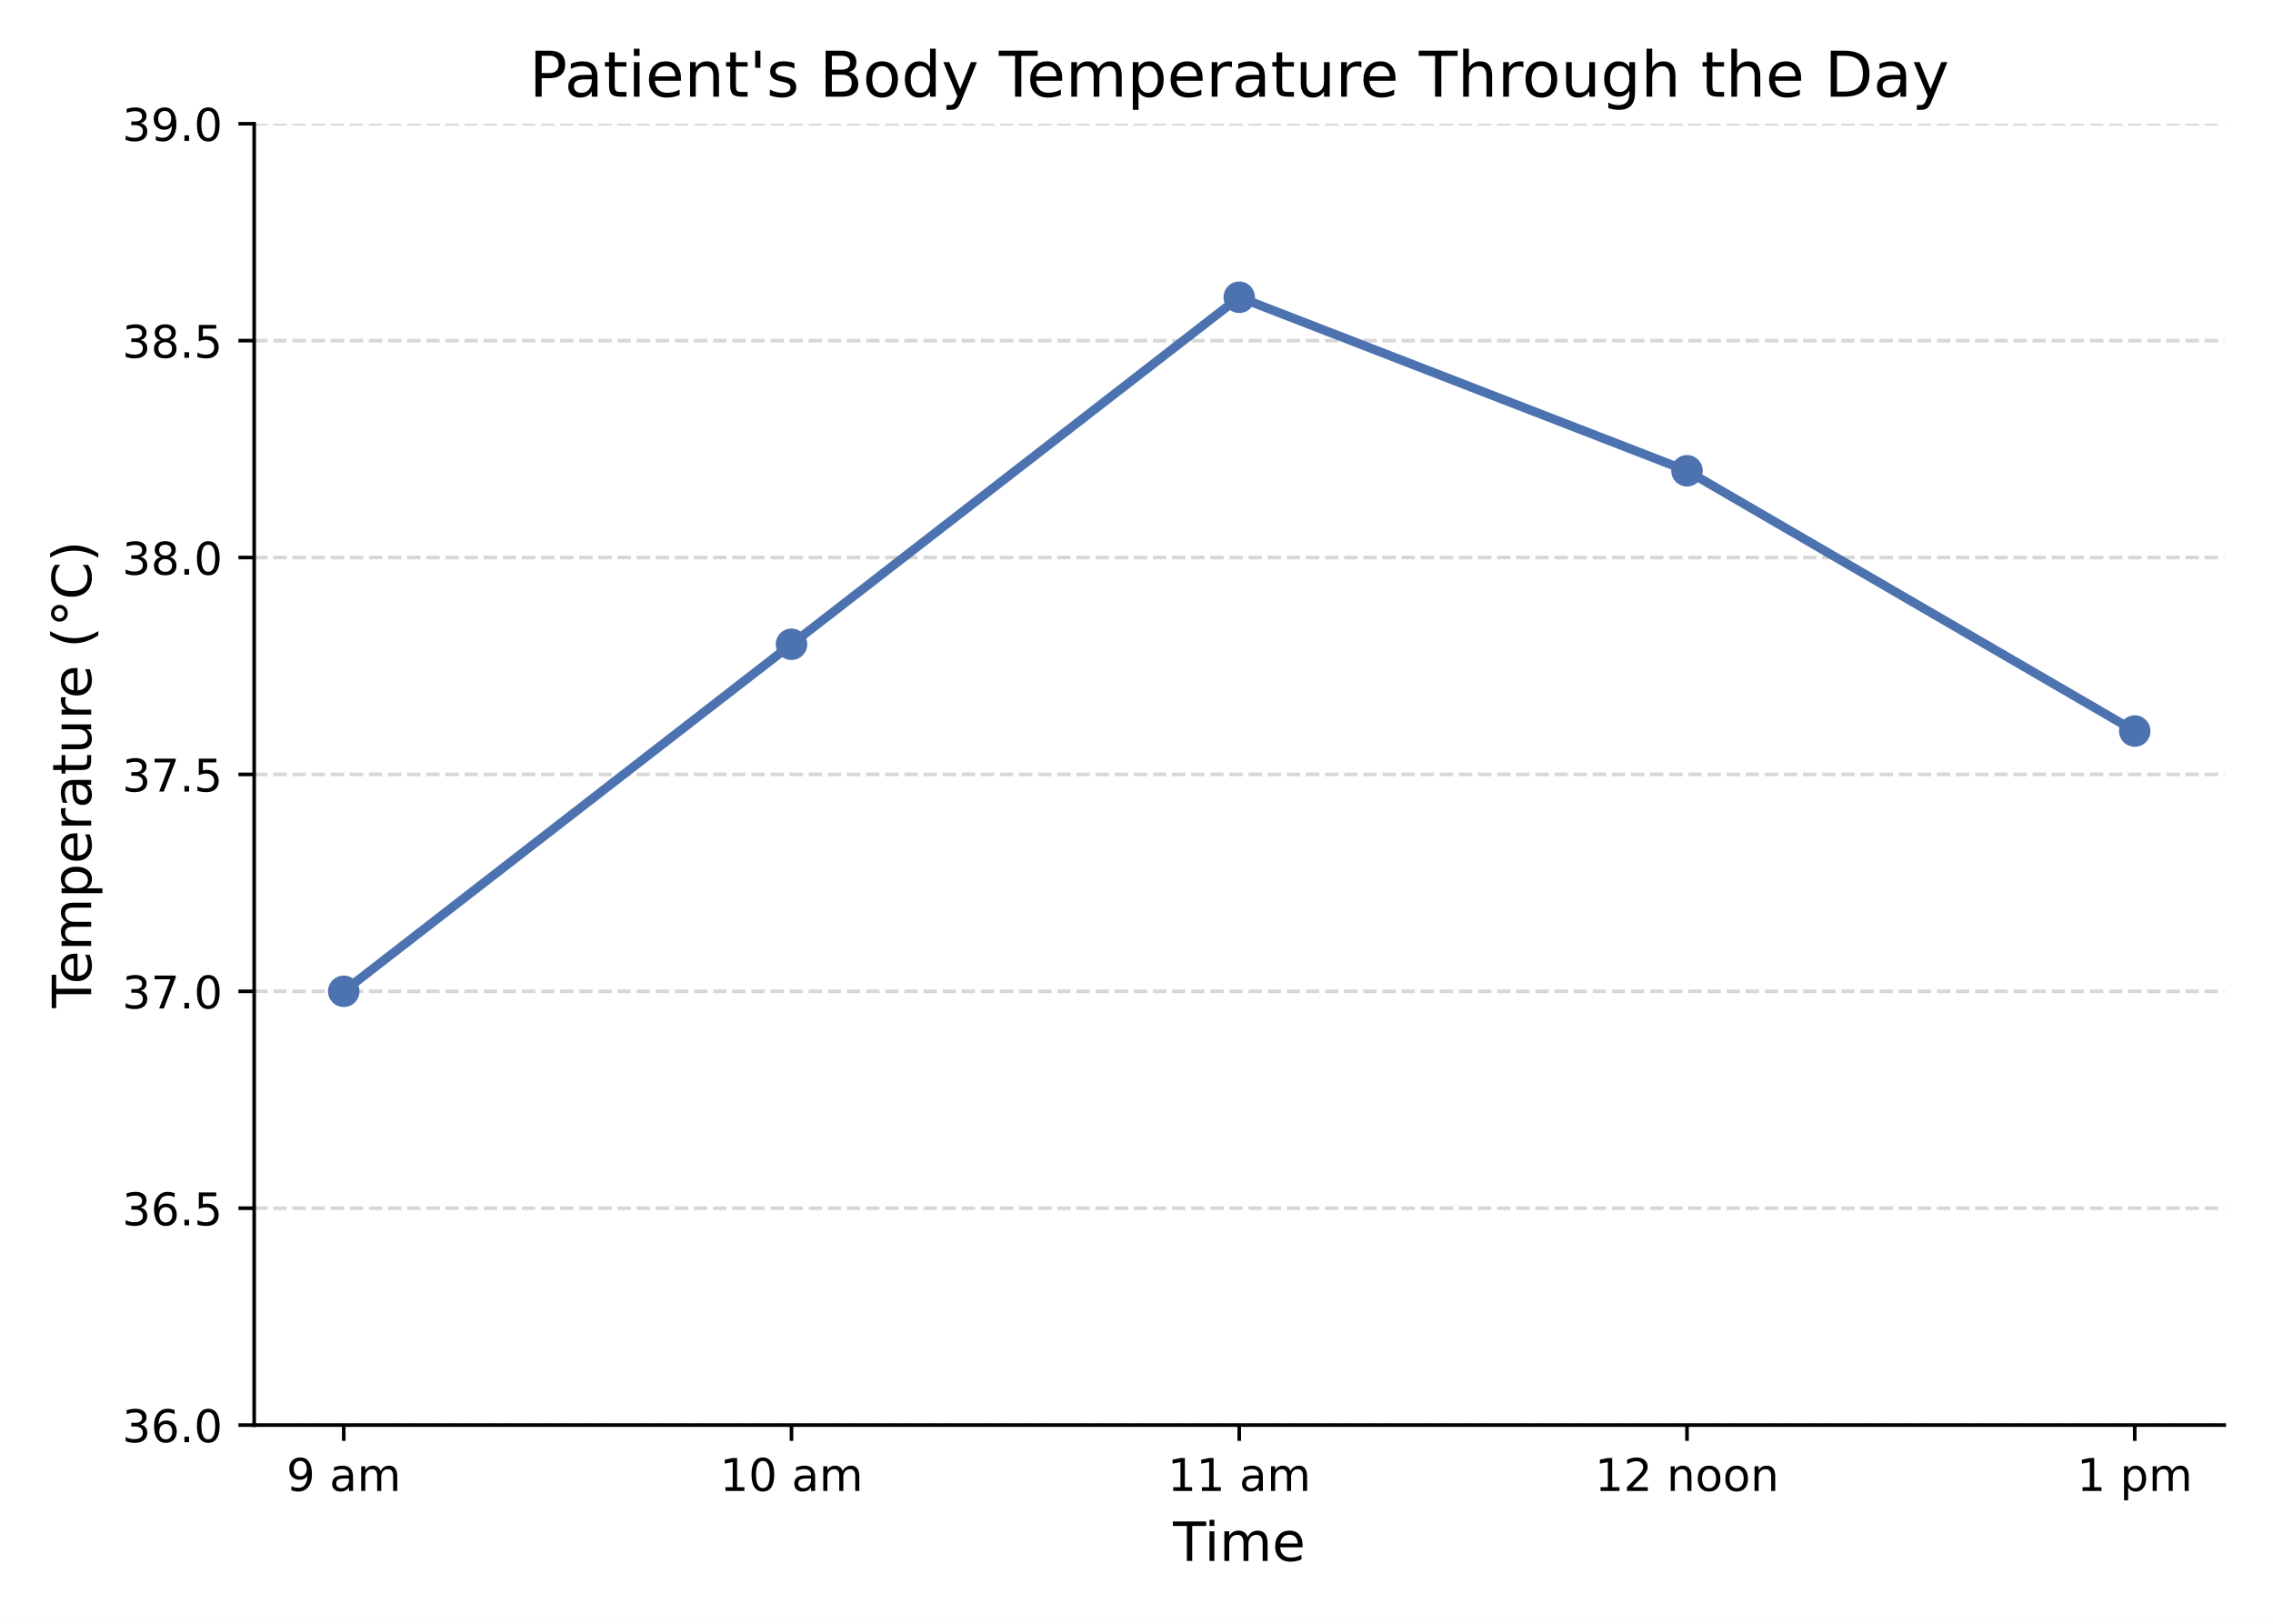
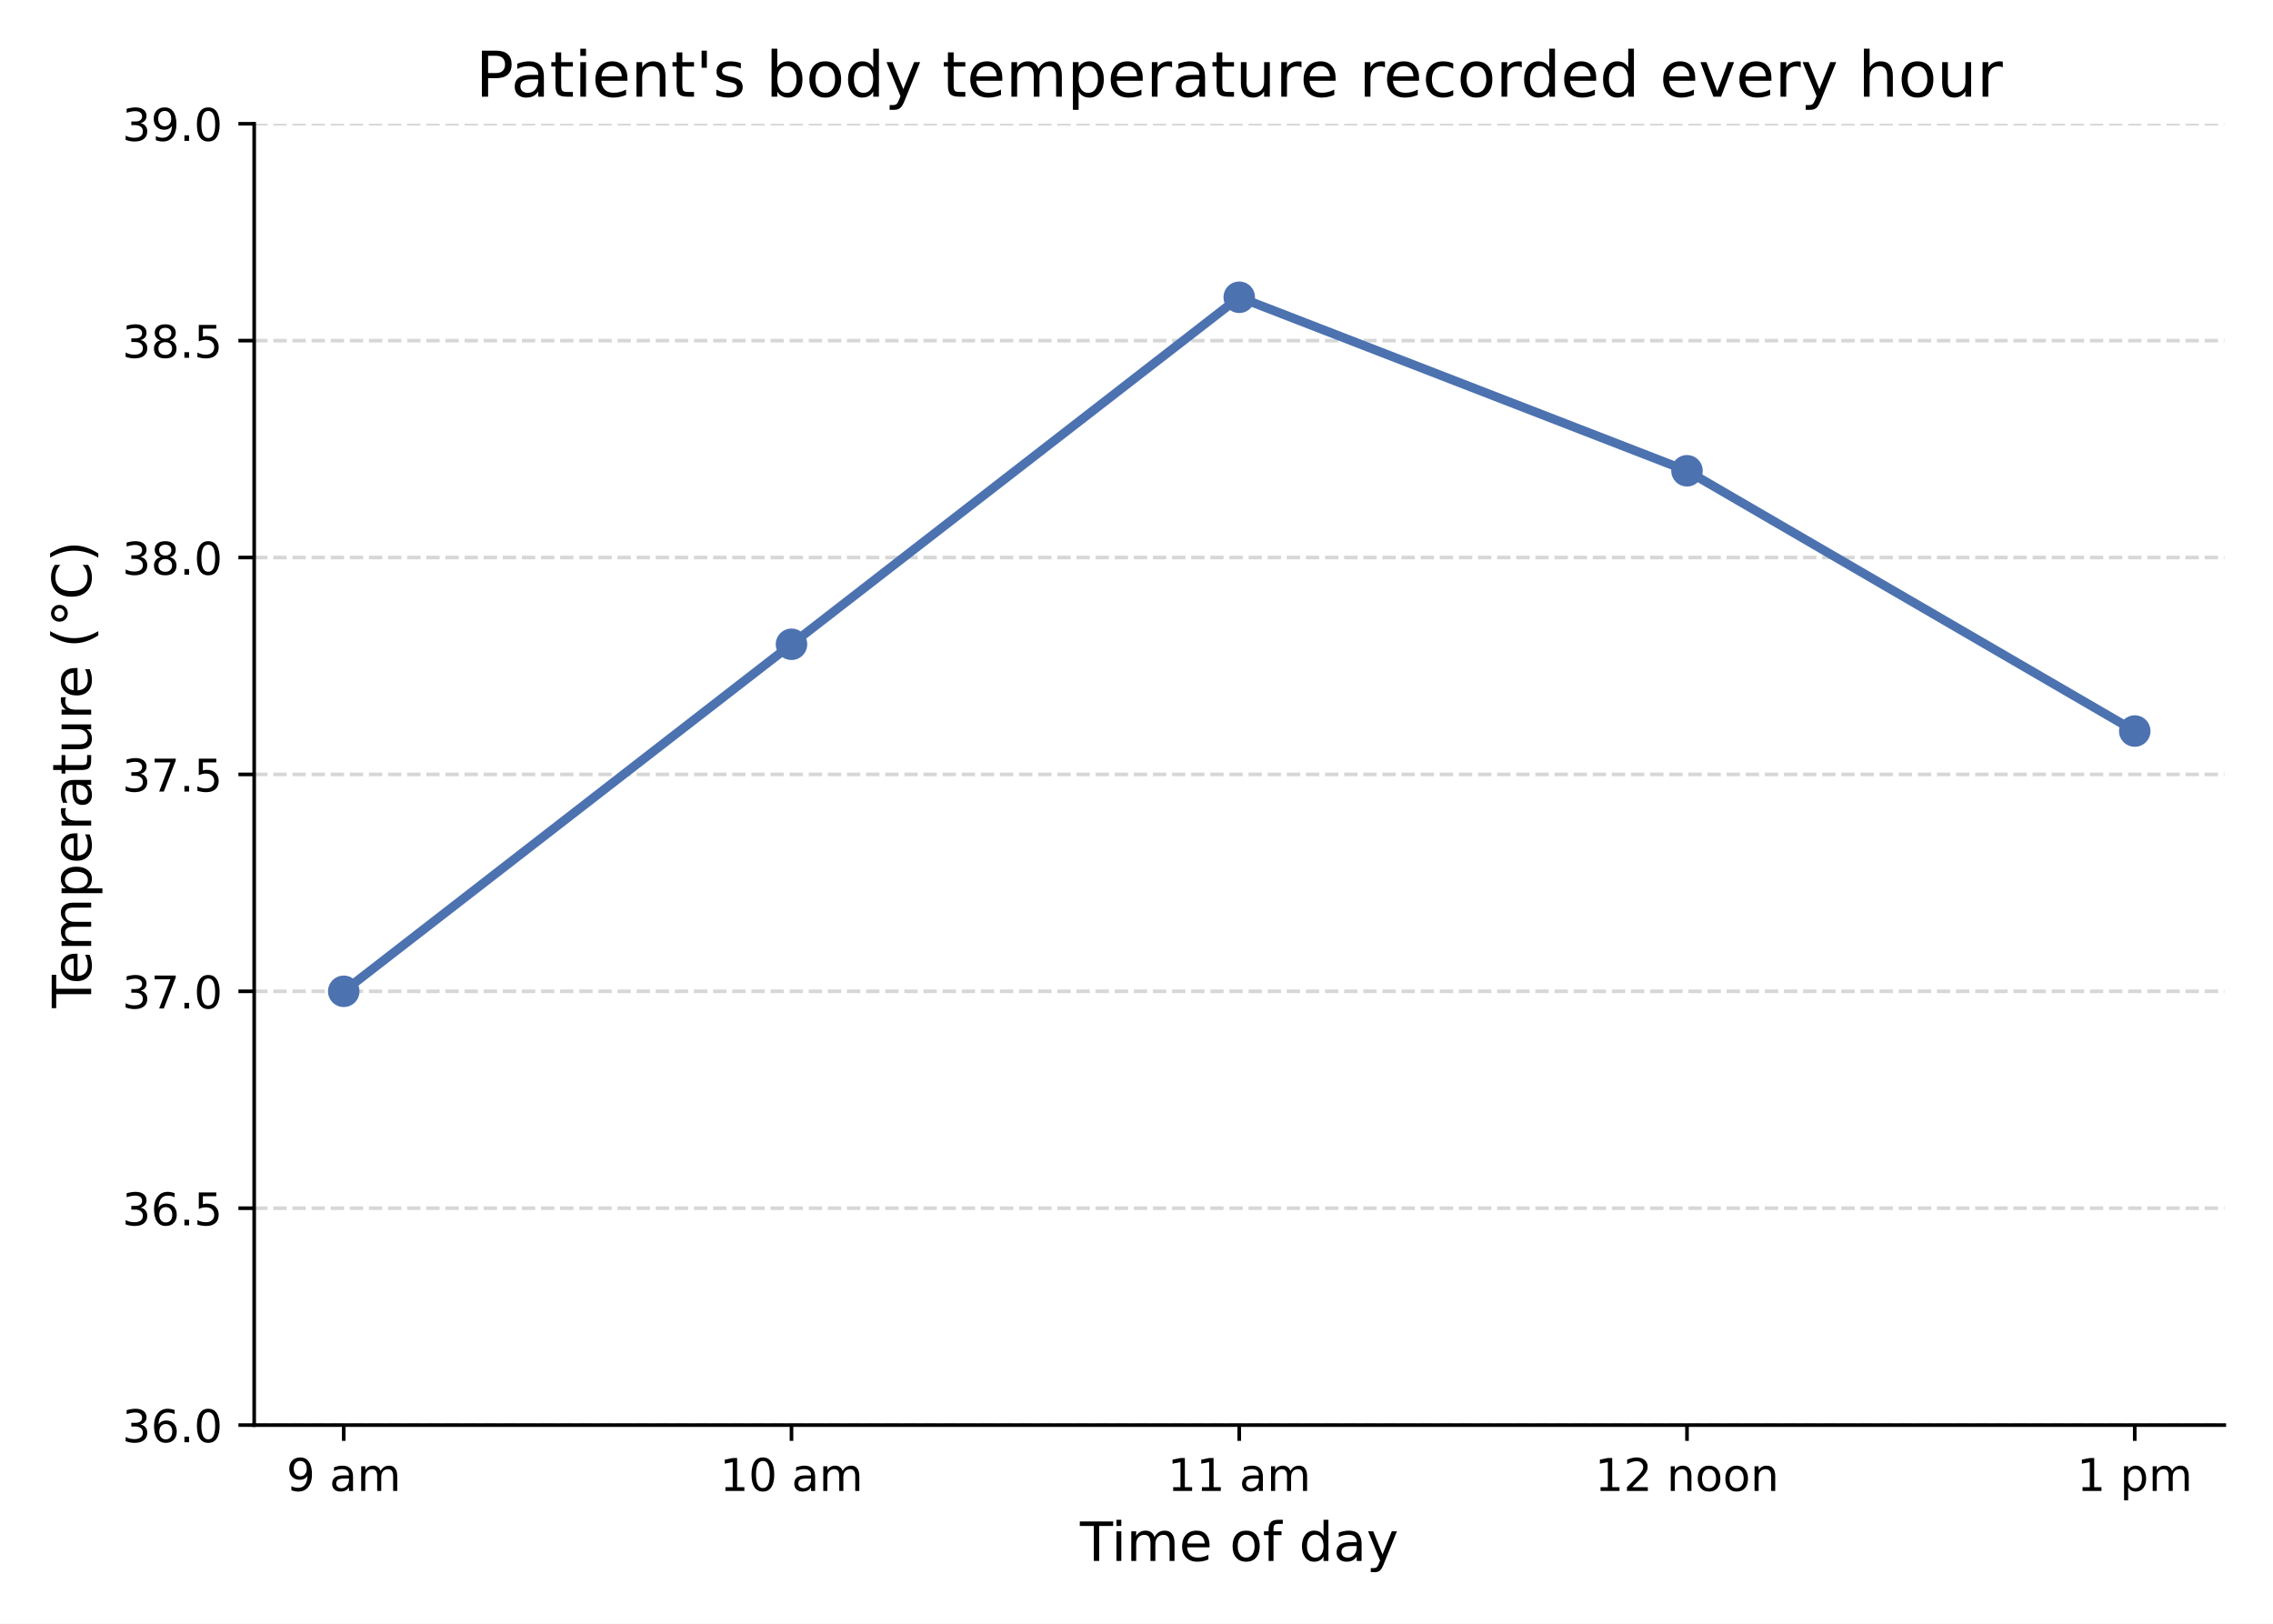
<svg xmlns="http://www.w3.org/2000/svg" xmlns:xlink="http://www.w3.org/1999/xlink" width="504pt" height="360pt" viewBox="0 0 504 360" version="1.1">
  <defs>
    <style type="text/css">*{stroke-linejoin: round; stroke-linecap: butt}</style>
  </defs>
  <g id="figure_1">
    <g id="patch_1">
      <path d="M 0 360  L 504 360  L 504 0  L 0 0  z " style="fill: #ffffff" />
    </g>
    <g id="axes_1">
      <g id="patch_2">
        <path d="M 56.363 315.957  L 493.2 315.957  L 493.2 27.437  L 56.363 27.437  z " style="fill: #ffffff" />
      </g>
      <g id="matplotlib.axis_1">
        <g id="xtick_1">
          <g id="line2d_1">
            <defs>
-               <path id="m835206e97d" d="M 0 0  L 0 3.5  " style="stroke: #000000; stroke-width: 0.8" />
+               <path id="m6fea2cea1e" d="M 0 0  L 0 3.5  " style="stroke: #000000; stroke-width: 0.8" />
            </defs>
            <g>
-               <use xlink:href="#m835206e97d" x="76.219" y="315.957" style="stroke: #000000; stroke-width: 0.8" />
+               <use xlink:href="#m6fea2cea1e" x="76.219" y="315.957" style="stroke: #000000; stroke-width: 0.8" />
            </g>
          </g>
          <g id="text_1">
            <g transform="translate(63.51436 330.5548) scale(0.1 -0.1)">
              <defs>
                <path id="DejaVuSans-1c" d="M 703 97  L 703 672  Q 941 559 1184 500  Q 1428 441 1663 441  Q 2288 441 2617 861  Q 2947 1281 2994 2138  Q 2813 1869 2534 1725  Q 2256 1581 1919 1581  Q 1219 1581 811 2004  Q 403 2428 403 3163  Q 403 3881 828 4315  Q 1253 4750 1959 4750  Q 2769 4750 3195 4129  Q 3622 3509 3622 2328  Q 3622 1225 3098 567  Q 2575 -91 1691 -91  Q 1453 -91 1209 -44  Q 966 3 703 97  z M 1959 2075  Q 2384 2075 2632 2365  Q 2881 2656 2881 3163  Q 2881 3666 2632 3958  Q 2384 4250 1959 4250  Q 1534 4250 1286 3958  Q 1038 3666 1038 3163  Q 1038 2656 1286 2365  Q 1534 2075 1959 2075  z " transform="scale(0.015625)" />
                <path id="DejaVuSans-3" transform="scale(0.015625)" />
                <path id="DejaVuSans-44" d="M 2194 1759  Q 1497 1759 1228 1600  Q 959 1441 959 1056  Q 959 750 1161 570  Q 1363 391 1709 391  Q 2188 391 2477 730  Q 2766 1069 2766 1631  L 2766 1759  L 2194 1759  z M 3341 1997  L 3341 0  L 2766 0  L 2766 531  Q 2569 213 2275 61  Q 1981 -91 1556 -91  Q 1019 -91 701 211  Q 384 513 384 1019  Q 384 1609 779 1909  Q 1175 2209 1959 2209  L 2766 2209  L 2766 2266  Q 2766 2663 2505 2880  Q 2244 3097 1772 3097  Q 1472 3097 1187 3025  Q 903 2953 641 2809  L 641 3341  Q 956 3463 1253 3523  Q 1550 3584 1831 3584  Q 2591 3584 2966 3190  Q 3341 2797 3341 1997  z " transform="scale(0.015625)" />
                <path id="DejaVuSans-50" d="M 3328 2828  Q 3544 3216 3844 3400  Q 4144 3584 4550 3584  Q 5097 3584 5394 3201  Q 5691 2819 5691 2113  L 5691 0  L 5113 0  L 5113 2094  Q 5113 2597 4934 2840  Q 4756 3084 4391 3084  Q 3944 3084 3684 2787  Q 3425 2491 3425 1978  L 3425 0  L 2847 0  L 2847 2094  Q 2847 2600 2669 2842  Q 2491 3084 2119 3084  Q 1678 3084 1418 2786  Q 1159 2488 1159 1978  L 1159 0  L 581 0  L 581 3500  L 1159 3500  L 1159 2956  Q 1356 3278 1631 3431  Q 1906 3584 2284 3584  Q 2666 3584 2933 3390  Q 3200 3197 3328 2828  z " transform="scale(0.015625)" />
              </defs>
              <use xlink:href="#DejaVuSans-1c" />
              <use xlink:href="#DejaVuSans-3" transform="translate(63.625 0)" />
              <use xlink:href="#DejaVuSans-44" transform="translate(95.40625 0)" />
              <use xlink:href="#DejaVuSans-50" transform="translate(156.6875 0)" />
            </g>
          </g>
        </g>
        <g id="xtick_2">
          <g id="line2d_2">
            <g>
-               <use xlink:href="#m835206e97d" x="175.5" y="315.957" style="stroke: #000000; stroke-width: 0.8" />
+               <use xlink:href="#m6fea2cea1e" x="175.5" y="315.957" style="stroke: #000000; stroke-width: 0.8" />
            </g>
          </g>
          <g id="text_2">
            <g transform="translate(159.6143 330.5548) scale(0.1 -0.1)">
              <defs>
                <path id="DejaVuSans-14" d="M 794 531  L 1825 531  L 1825 4091  L 703 3866  L 703 4441  L 1819 4666  L 2450 4666  L 2450 531  L 3481 531  L 3481 0  L 794 0  L 794 531  z " transform="scale(0.015625)" />
                <path id="DejaVuSans-13" d="M 2034 4250  Q 1547 4250 1301 3770  Q 1056 3291 1056 2328  Q 1056 1369 1301 889  Q 1547 409 2034 409  Q 2525 409 2770 889  Q 3016 1369 3016 2328  Q 3016 3291 2770 3770  Q 2525 4250 2034 4250  z M 2034 4750  Q 2819 4750 3233 4129  Q 3647 3509 3647 2328  Q 3647 1150 3233 529  Q 2819 -91 2034 -91  Q 1250 -91 836 529  Q 422 1150 422 2328  Q 422 3509 836 4129  Q 1250 4750 2034 4750  z " transform="scale(0.015625)" />
              </defs>
              <use xlink:href="#DejaVuSans-14" />
              <use xlink:href="#DejaVuSans-13" transform="translate(63.625 0)" />
              <use xlink:href="#DejaVuSans-3" transform="translate(127.25 0)" />
              <use xlink:href="#DejaVuSans-44" transform="translate(159.0312 0)" />
              <use xlink:href="#DejaVuSans-50" transform="translate(220.3125 0)" />
            </g>
          </g>
        </g>
        <g id="xtick_3">
          <g id="line2d_3">
            <g>
-               <use xlink:href="#m835206e97d" x="274.781" y="315.957" style="stroke: #000000; stroke-width: 0.8" />
+               <use xlink:href="#m6fea2cea1e" x="274.781" y="315.957" style="stroke: #000000; stroke-width: 0.8" />
            </g>
          </g>
          <g id="text_3">
            <g transform="translate(258.8955 330.5548) scale(0.1 -0.1)">
              <use xlink:href="#DejaVuSans-14" />
              <use xlink:href="#DejaVuSans-14" transform="translate(63.625 0)" />
              <use xlink:href="#DejaVuSans-3" transform="translate(127.25 0)" />
              <use xlink:href="#DejaVuSans-44" transform="translate(159.0312 0)" />
              <use xlink:href="#DejaVuSans-50" transform="translate(220.3125 0)" />
            </g>
          </g>
        </g>
        <g id="xtick_4">
          <g id="line2d_4">
            <g>
-               <use xlink:href="#m835206e97d" x="374.063" y="315.957" style="stroke: #000000; stroke-width: 0.8" />
+               <use xlink:href="#m6fea2cea1e" x="374.063" y="315.957" style="stroke: #000000; stroke-width: 0.8" />
            </g>
          </g>
          <g id="text_4">
            <g transform="translate(353.6548 330.5548) scale(0.1 -0.1)">
              <defs>
                <path id="DejaVuSans-15" d="M 1228 531  L 3431 531  L 3431 0  L 469 0  L 469 531  Q 828 903 1448 1529  Q 2069 2156 2228 2338  Q 2531 2678 2651 2914  Q 2772 3150 2772 3378  Q 2772 3750 2511 3984  Q 2250 4219 1831 4219  Q 1534 4219 1204 4116  Q 875 4013 500 3803  L 500 4441  Q 881 4594 1212 4672  Q 1544 4750 1819 4750  Q 2544 4750 2975 4387  Q 3406 4025 3406 3419  Q 3406 3131 3298 2873  Q 3191 2616 2906 2266  Q 2828 2175 2409 1742  Q 1991 1309 1228 531  z " transform="scale(0.015625)" />
                <path id="DejaVuSans-51" d="M 3513 2113  L 3513 0  L 2938 0  L 2938 2094  Q 2938 2591 2744 2837  Q 2550 3084 2163 3084  Q 1697 3084 1428 2787  Q 1159 2491 1159 1978  L 1159 0  L 581 0  L 581 3500  L 1159 3500  L 1159 2956  Q 1366 3272 1645 3428  Q 1925 3584 2291 3584  Q 2894 3584 3203 3211  Q 3513 2838 3513 2113  z " transform="scale(0.015625)" />
                <path id="DejaVuSans-52" d="M 1959 3097  Q 1497 3097 1228 2736  Q 959 2375 959 1747  Q 959 1119 1226 758  Q 1494 397 1959 397  Q 2419 397 2687 759  Q 2956 1122 2956 1747  Q 2956 2369 2687 2733  Q 2419 3097 1959 3097  z M 1959 3584  Q 2709 3584 3137 3096  Q 3566 2609 3566 1747  Q 3566 888 3137 398  Q 2709 -91 1959 -91  Q 1206 -91 779 398  Q 353 888 353 1747  Q 353 2609 779 3096  Q 1206 3584 1959 3584  z " transform="scale(0.015625)" />
              </defs>
              <use xlink:href="#DejaVuSans-14" />
              <use xlink:href="#DejaVuSans-15" transform="translate(63.625 0)" />
              <use xlink:href="#DejaVuSans-3" transform="translate(127.25 0)" />
              <use xlink:href="#DejaVuSans-51" transform="translate(159.0312 0)" />
              <use xlink:href="#DejaVuSans-52" transform="translate(222.4062 0)" />
              <use xlink:href="#DejaVuSans-52" transform="translate(283.5938 0)" />
              <use xlink:href="#DejaVuSans-51" transform="translate(344.7812 0)" />
            </g>
          </g>
        </g>
        <g id="xtick_5">
          <g id="line2d_5">
            <g>
-               <use xlink:href="#m835206e97d" x="473.344" y="315.957" style="stroke: #000000; stroke-width: 0.8" />
+               <use xlink:href="#m6fea2cea1e" x="473.344" y="315.957" style="stroke: #000000; stroke-width: 0.8" />
            </g>
          </g>
          <g id="text_5">
            <g transform="translate(460.5289 330.5548) scale(0.1 -0.1)">
              <defs>
                <path id="DejaVuSans-53" d="M 1159 525  L 1159 -1331  L 581 -1331  L 581 3500  L 1159 3500  L 1159 2969  Q 1341 3281 1617 3432  Q 1894 3584 2278 3584  Q 2916 3584 3314 3078  Q 3713 2572 3713 1747  Q 3713 922 3314 415  Q 2916 -91 2278 -91  Q 1894 -91 1617 61  Q 1341 213 1159 525  z M 3116 1747  Q 3116 2381 2855 2742  Q 2594 3103 2138 3103  Q 1681 3103 1420 2742  Q 1159 2381 1159 1747  Q 1159 1113 1420 752  Q 1681 391 2138 391  Q 2594 391 2855 752  Q 3116 1113 3116 1747  z " transform="scale(0.015625)" />
              </defs>
              <use xlink:href="#DejaVuSans-14" />
              <use xlink:href="#DejaVuSans-3" transform="translate(63.625 0)" />
              <use xlink:href="#DejaVuSans-53" transform="translate(95.40625 0)" />
              <use xlink:href="#DejaVuSans-50" transform="translate(158.8906 0)" />
            </g>
          </g>
        </g>
        <g id="text_6">
-           <g transform="translate(260.0983 346.0753) scale(0.12 -0.12)">
+           <g transform="translate(239.4639 346.0753) scale(0.12 -0.12)">
            <defs>
              <path id="DejaVuSans-37" d="M -19 4666  L 3928 4666  L 3928 4134  L 2272 4134  L 2272 0  L 1638 0  L 1638 4134  L -19 4134  L -19 4666  z " transform="scale(0.015625)" />
              <path id="DejaVuSans-4c" d="M 603 3500  L 1178 3500  L 1178 0  L 603 0  L 603 3500  z M 603 4863  L 1178 4863  L 1178 4134  L 603 4134  L 603 4863  z " transform="scale(0.015625)" />
              <path id="DejaVuSans-48" d="M 3597 1894  L 3597 1613  L 953 1613  Q 991 1019 1311 708  Q 1631 397 2203 397  Q 2534 397 2845 478  Q 3156 559 3463 722  L 3463 178  Q 3153 47 2828 -22  Q 2503 -91 2169 -91  Q 1331 -91 842 396  Q 353 884 353 1716  Q 353 2575 817 3079  Q 1281 3584 2069 3584  Q 2775 3584 3186 3129  Q 3597 2675 3597 1894  z M 3022 2063  Q 3016 2534 2758 2815  Q 2500 3097 2075 3097  Q 1594 3097 1305 2825  Q 1016 2553 972 2059  L 3022 2063  z " transform="scale(0.015625)" />
+               <path id="DejaVuSans-49" d="M 2375 4863  L 2375 4384  L 1825 4384  Q 1516 4384 1395 4259  Q 1275 4134 1275 3809  L 1275 3500  L 2222 3500  L 2222 3053  L 1275 3053  L 1275 0  L 697 0  L 697 3053  L 147 3053  L 147 3500  L 697 3500  L 697 3744  Q 697 4328 969 4595  Q 1241 4863 1831 4863  L 2375 4863  z " transform="scale(0.015625)" />
+               <path id="DejaVuSans-47" d="M 2906 2969  L 2906 4863  L 3481 4863  L 3481 0  L 2906 0  L 2906 525  Q 2725 213 2448 61  Q 2172 -91 1784 -91  Q 1150 -91 751 415  Q 353 922 353 1747  Q 353 2572 751 3078  Q 1150 3584 1784 3584  Q 2172 3584 2448 3432  Q 2725 3281 2906 2969  z M 947 1747  Q 947 1113 1208 752  Q 1469 391 1925 391  Q 2381 391 2643 752  Q 2906 1113 2906 1747  Q 2906 2381 2643 2742  Q 2381 3103 1925 3103  Q 1469 3103 1208 2742  Q 947 2381 947 1747  z " transform="scale(0.015625)" />
+               <path id="DejaVuSans-5c" d="M 2059 -325  Q 1816 -950 1584 -1140  Q 1353 -1331 966 -1331  L 506 -1331  L 506 -850  L 844 -850  Q 1081 -850 1212 -737  Q 1344 -625 1503 -206  L 1606 56  L 191 3500  L 800 3500  L 1894 763  L 2988 3500  L 3597 3500  L 2059 -325  z " transform="scale(0.015625)" />
            </defs>
            <use xlink:href="#DejaVuSans-37" />
            <use xlink:href="#DejaVuSans-4c" transform="translate(58 0)" />
            <use xlink:href="#DejaVuSans-50" transform="translate(85.78125 0)" />
            <use xlink:href="#DejaVuSans-48" transform="translate(183.1875 0)" />
+             <use xlink:href="#DejaVuSans-3" transform="translate(244.7188 0)" />
+             <use xlink:href="#DejaVuSans-52" transform="translate(276.5 0)" />
+             <use xlink:href="#DejaVuSans-49" transform="translate(337.6875 0)" />
+             <use xlink:href="#DejaVuSans-3" transform="translate(372.8906 0)" />
+             <use xlink:href="#DejaVuSans-47" transform="translate(404.6719 0)" />
+             <use xlink:href="#DejaVuSans-44" transform="translate(468.1562 0)" />
+             <use xlink:href="#DejaVuSans-5c" transform="translate(529.4375 0)" />
          </g>
        </g>
      </g>
      <g id="matplotlib.axis_2">
        <g id="ytick_1">
          <g id="line2d_6">
-             <path d="M 56.363 315.957  L 493.2 315.957  " clip-path="url(#p1670ea8b84)" style="fill: none; stroke-dasharray: 2.96,1.28; stroke-dashoffset: 0; stroke: #b0b0b0; stroke-opacity: 0.5; stroke-width: 0.8" />
+             <path d="M 56.363 315.957  L 493.2 315.957  " clip-path="url(#p8380443551)" style="fill: none; stroke-dasharray: 2.96,1.28; stroke-dashoffset: 0; stroke: #b0b0b0; stroke-opacity: 0.5; stroke-width: 0.8" />
          </g>
          <g id="line2d_7">
            <defs>
-               <path id="maaaeb4b052" d="M 0 0  L -3.5 0  " style="stroke: #000000; stroke-width: 0.8" />
+               <path id="m4a60a1732c" d="M 0 0  L -3.5 0  " style="stroke: #000000; stroke-width: 0.8" />
            </defs>
            <g>
-               <use xlink:href="#maaaeb4b052" x="56.363" y="315.957" style="stroke: #000000; stroke-width: 0.8" />
+               <use xlink:href="#m4a60a1732c" x="56.363" y="315.957" style="stroke: #000000; stroke-width: 0.8" />
            </g>
          </g>
          <g id="text_7">
            <g transform="translate(27.09719 319.756) scale(0.1 -0.1)">
              <defs>
                <path id="DejaVuSans-16" d="M 2597 2516  Q 3050 2419 3304 2112  Q 3559 1806 3559 1356  Q 3559 666 3084 287  Q 2609 -91 1734 -91  Q 1441 -91 1130 -33  Q 819 25 488 141  L 488 750  Q 750 597 1062 519  Q 1375 441 1716 441  Q 2309 441 2620 675  Q 2931 909 2931 1356  Q 2931 1769 2642 2001  Q 2353 2234 1838 2234  L 1294 2234  L 1294 2753  L 1863 2753  Q 2328 2753 2575 2939  Q 2822 3125 2822 3475  Q 2822 3834 2567 4026  Q 2313 4219 1838 4219  Q 1578 4219 1281 4162  Q 984 4106 628 3988  L 628 4550  Q 988 4650 1302 4700  Q 1616 4750 1894 4750  Q 2613 4750 3031 4423  Q 3450 4097 3450 3541  Q 3450 3153 3228 2886  Q 3006 2619 2597 2516  z " transform="scale(0.015625)" />
                <path id="DejaVuSans-19" d="M 2113 2584  Q 1688 2584 1439 2293  Q 1191 2003 1191 1497  Q 1191 994 1439 701  Q 1688 409 2113 409  Q 2538 409 2786 701  Q 3034 994 3034 1497  Q 3034 2003 2786 2293  Q 2538 2584 2113 2584  z M 3366 4563  L 3366 3988  Q 3128 4100 2886 4159  Q 2644 4219 2406 4219  Q 1781 4219 1451 3797  Q 1122 3375 1075 2522  Q 1259 2794 1537 2939  Q 1816 3084 2150 3084  Q 2853 3084 3261 2657  Q 3669 2231 3669 1497  Q 3669 778 3244 343  Q 2819 -91 2113 -91  Q 1303 -91 875 529  Q 447 1150 447 2328  Q 447 3434 972 4092  Q 1497 4750 2381 4750  Q 2619 4750 2861 4703  Q 3103 4656 3366 4563  z " transform="scale(0.015625)" />
                <path id="DejaVuSans-11" d="M 684 794  L 1344 794  L 1344 0  L 684 0  L 684 794  z " transform="scale(0.015625)" />
              </defs>
              <use xlink:href="#DejaVuSans-16" />
              <use xlink:href="#DejaVuSans-19" transform="translate(63.625 0)" />
              <use xlink:href="#DejaVuSans-11" transform="translate(127.25 0)" />
              <use xlink:href="#DejaVuSans-13" transform="translate(159.0312 0)" />
            </g>
          </g>
        </g>
        <g id="ytick_2">
          <g id="line2d_8">
-             <path d="M 56.363 267.87  L 493.2 267.87  " clip-path="url(#p1670ea8b84)" style="fill: none; stroke-dasharray: 2.96,1.28; stroke-dashoffset: 0; stroke: #b0b0b0; stroke-opacity: 0.5; stroke-width: 0.8" />
+             <path d="M 56.363 267.87  L 493.2 267.87  " clip-path="url(#p8380443551)" style="fill: none; stroke-dasharray: 2.96,1.28; stroke-dashoffset: 0; stroke: #b0b0b0; stroke-opacity: 0.5; stroke-width: 0.8" />
          </g>
          <g id="line2d_9">
            <g>
-               <use xlink:href="#maaaeb4b052" x="56.363" y="267.87" style="stroke: #000000; stroke-width: 0.8" />
+               <use xlink:href="#m4a60a1732c" x="56.363" y="267.87" style="stroke: #000000; stroke-width: 0.8" />
            </g>
          </g>
          <g id="text_8">
            <g transform="translate(27.09719 271.6693) scale(0.1 -0.1)">
              <defs>
                <path id="DejaVuSans-18" d="M 691 4666  L 3169 4666  L 3169 4134  L 1269 4134  L 1269 2991  Q 1406 3038 1543 3061  Q 1681 3084 1819 3084  Q 2600 3084 3056 2656  Q 3513 2228 3513 1497  Q 3513 744 3044 326  Q 2575 -91 1722 -91  Q 1428 -91 1123 -41  Q 819 9 494 109  L 494 744  Q 775 591 1075 516  Q 1375 441 1709 441  Q 2250 441 2565 725  Q 2881 1009 2881 1497  Q 2881 1984 2565 2268  Q 2250 2553 1709 2553  Q 1456 2553 1204 2497  Q 953 2441 691 2322  L 691 4666  z " transform="scale(0.015625)" />
              </defs>
              <use xlink:href="#DejaVuSans-16" />
              <use xlink:href="#DejaVuSans-19" transform="translate(63.625 0)" />
              <use xlink:href="#DejaVuSans-11" transform="translate(127.25 0)" />
              <use xlink:href="#DejaVuSans-18" transform="translate(159.0312 0)" />
            </g>
          </g>
        </g>
        <g id="ytick_3">
          <g id="line2d_10">
-             <path d="M 56.363 219.784  L 493.2 219.784  " clip-path="url(#p1670ea8b84)" style="fill: none; stroke-dasharray: 2.96,1.28; stroke-dashoffset: 0; stroke: #b0b0b0; stroke-opacity: 0.5; stroke-width: 0.8" />
+             <path d="M 56.363 219.784  L 493.2 219.784  " clip-path="url(#p8380443551)" style="fill: none; stroke-dasharray: 2.96,1.28; stroke-dashoffset: 0; stroke: #b0b0b0; stroke-opacity: 0.5; stroke-width: 0.8" />
          </g>
          <g id="line2d_11">
            <g>
-               <use xlink:href="#maaaeb4b052" x="56.363" y="219.784" style="stroke: #000000; stroke-width: 0.8" />
+               <use xlink:href="#m4a60a1732c" x="56.363" y="219.784" style="stroke: #000000; stroke-width: 0.8" />
            </g>
          </g>
          <g id="text_9">
            <g transform="translate(27.09719 223.5825) scale(0.1 -0.1)">
              <defs>
                <path id="DejaVuSans-1a" d="M 525 4666  L 3525 4666  L 3525 4397  L 1831 0  L 1172 0  L 2766 4134  L 525 4134  L 525 4666  z " transform="scale(0.015625)" />
              </defs>
              <use xlink:href="#DejaVuSans-16" />
              <use xlink:href="#DejaVuSans-1a" transform="translate(63.625 0)" />
              <use xlink:href="#DejaVuSans-11" transform="translate(127.25 0)" />
              <use xlink:href="#DejaVuSans-13" transform="translate(159.0312 0)" />
            </g>
          </g>
        </g>
        <g id="ytick_4">
          <g id="line2d_12">
-             <path d="M 56.363 171.697  L 493.2 171.697  " clip-path="url(#p1670ea8b84)" style="fill: none; stroke-dasharray: 2.96,1.28; stroke-dashoffset: 0; stroke: #b0b0b0; stroke-opacity: 0.5; stroke-width: 0.8" />
+             <path d="M 56.363 171.697  L 493.2 171.697  " clip-path="url(#p8380443551)" style="fill: none; stroke-dasharray: 2.96,1.28; stroke-dashoffset: 0; stroke: #b0b0b0; stroke-opacity: 0.5; stroke-width: 0.8" />
          </g>
          <g id="line2d_13">
            <g>
-               <use xlink:href="#maaaeb4b052" x="56.363" y="171.697" style="stroke: #000000; stroke-width: 0.8" />
+               <use xlink:href="#m4a60a1732c" x="56.363" y="171.697" style="stroke: #000000; stroke-width: 0.8" />
            </g>
          </g>
          <g id="text_10">
            <g transform="translate(27.09719 175.4958) scale(0.1 -0.1)">
              <use xlink:href="#DejaVuSans-16" />
              <use xlink:href="#DejaVuSans-1a" transform="translate(63.625 0)" />
              <use xlink:href="#DejaVuSans-11" transform="translate(127.25 0)" />
              <use xlink:href="#DejaVuSans-18" transform="translate(159.0312 0)" />
            </g>
          </g>
        </g>
        <g id="ytick_5">
          <g id="line2d_14">
-             <path d="M 56.363 123.61  L 493.2 123.61  " clip-path="url(#p1670ea8b84)" style="fill: none; stroke-dasharray: 2.96,1.28; stroke-dashoffset: 0; stroke: #b0b0b0; stroke-opacity: 0.5; stroke-width: 0.8" />
+             <path d="M 56.363 123.61  L 493.2 123.61  " clip-path="url(#p8380443551)" style="fill: none; stroke-dasharray: 2.96,1.28; stroke-dashoffset: 0; stroke: #b0b0b0; stroke-opacity: 0.5; stroke-width: 0.8" />
          </g>
          <g id="line2d_15">
            <g>
-               <use xlink:href="#maaaeb4b052" x="56.363" y="123.61" style="stroke: #000000; stroke-width: 0.8" />
+               <use xlink:href="#m4a60a1732c" x="56.363" y="123.61" style="stroke: #000000; stroke-width: 0.8" />
            </g>
          </g>
          <g id="text_11">
            <g transform="translate(27.09719 127.409) scale(0.1 -0.1)">
              <defs>
                <path id="DejaVuSans-1b" d="M 2034 2216  Q 1584 2216 1326 1975  Q 1069 1734 1069 1313  Q 1069 891 1326 650  Q 1584 409 2034 409  Q 2484 409 2743 651  Q 3003 894 3003 1313  Q 3003 1734 2745 1975  Q 2488 2216 2034 2216  z M 1403 2484  Q 997 2584 770 2862  Q 544 3141 544 3541  Q 544 4100 942 4425  Q 1341 4750 2034 4750  Q 2731 4750 3128 4425  Q 3525 4100 3525 3541  Q 3525 3141 3298 2862  Q 3072 2584 2669 2484  Q 3125 2378 3379 2068  Q 3634 1759 3634 1313  Q 3634 634 3220 271  Q 2806 -91 2034 -91  Q 1263 -91 848 271  Q 434 634 434 1313  Q 434 1759 690 2068  Q 947 2378 1403 2484  z M 1172 3481  Q 1172 3119 1398 2916  Q 1625 2713 2034 2713  Q 2441 2713 2670 2916  Q 2900 3119 2900 3481  Q 2900 3844 2670 4047  Q 2441 4250 2034 4250  Q 1625 4250 1398 4047  Q 1172 3844 1172 3481  z " transform="scale(0.015625)" />
              </defs>
              <use xlink:href="#DejaVuSans-16" />
              <use xlink:href="#DejaVuSans-1b" transform="translate(63.625 0)" />
              <use xlink:href="#DejaVuSans-11" transform="translate(127.25 0)" />
              <use xlink:href="#DejaVuSans-13" transform="translate(159.0312 0)" />
            </g>
          </g>
        </g>
        <g id="ytick_6">
          <g id="line2d_16">
-             <path d="M 56.363 75.523  L 493.2 75.523  " clip-path="url(#p1670ea8b84)" style="fill: none; stroke-dasharray: 2.96,1.28; stroke-dashoffset: 0; stroke: #b0b0b0; stroke-opacity: 0.5; stroke-width: 0.8" />
+             <path d="M 56.363 75.523  L 493.2 75.523  " clip-path="url(#p8380443551)" style="fill: none; stroke-dasharray: 2.96,1.28; stroke-dashoffset: 0; stroke: #b0b0b0; stroke-opacity: 0.5; stroke-width: 0.8" />
          </g>
          <g id="line2d_17">
            <g>
-               <use xlink:href="#maaaeb4b052" x="56.363" y="75.523" style="stroke: #000000; stroke-width: 0.8" />
+               <use xlink:href="#m4a60a1732c" x="56.363" y="75.523" style="stroke: #000000; stroke-width: 0.8" />
            </g>
          </g>
          <g id="text_12">
            <g transform="translate(27.09719 79.32229) scale(0.1 -0.1)">
              <use xlink:href="#DejaVuSans-16" />
              <use xlink:href="#DejaVuSans-1b" transform="translate(63.625 0)" />
              <use xlink:href="#DejaVuSans-11" transform="translate(127.25 0)" />
              <use xlink:href="#DejaVuSans-18" transform="translate(159.0312 0)" />
            </g>
          </g>
        </g>
        <g id="ytick_7">
          <g id="line2d_18">
-             <path d="M 56.363 27.437  L 493.2 27.437  " clip-path="url(#p1670ea8b84)" style="fill: none; stroke-dasharray: 2.96,1.28; stroke-dashoffset: 0; stroke: #b0b0b0; stroke-opacity: 0.5; stroke-width: 0.8" />
+             <path d="M 56.363 27.437  L 493.2 27.437  " clip-path="url(#p8380443551)" style="fill: none; stroke-dasharray: 2.96,1.28; stroke-dashoffset: 0; stroke: #b0b0b0; stroke-opacity: 0.5; stroke-width: 0.8" />
          </g>
          <g id="line2d_19">
            <g>
-               <use xlink:href="#maaaeb4b052" x="56.363" y="27.437" style="stroke: #000000; stroke-width: 0.8" />
+               <use xlink:href="#m4a60a1732c" x="56.363" y="27.437" style="stroke: #000000; stroke-width: 0.8" />
            </g>
          </g>
          <g id="text_13">
            <g transform="translate(27.09719 31.23555) scale(0.1 -0.1)">
              <use xlink:href="#DejaVuSans-16" />
              <use xlink:href="#DejaVuSans-1c" transform="translate(63.625 0)" />
              <use xlink:href="#DejaVuSans-11" transform="translate(127.25 0)" />
              <use xlink:href="#DejaVuSans-13" transform="translate(159.0312 0)" />
            </g>
          </g>
        </g>
        <g id="text_14">
          <g transform="translate(20.21438 223.4826) rotate(-90) scale(0.12 -0.12)">
            <defs>
              <path id="DejaVuSans-55" d="M 2631 2963  Q 2534 3019 2420 3045  Q 2306 3072 2169 3072  Q 1681 3072 1420 2755  Q 1159 2438 1159 1844  L 1159 0  L 581 0  L 581 3500  L 1159 3500  L 1159 2956  Q 1341 3275 1631 3429  Q 1922 3584 2338 3584  Q 2397 3584 2469 3576  Q 2541 3569 2628 3553  L 2631 2963  z " transform="scale(0.015625)" />
              <path id="DejaVuSans-57" d="M 1172 4494  L 1172 3500  L 2356 3500  L 2356 3053  L 1172 3053  L 1172 1153  Q 1172 725 1289 603  Q 1406 481 1766 481  L 2356 481  L 2356 0  L 1766 0  Q 1100 0 847 248  Q 594 497 594 1153  L 594 3053  L 172 3053  L 172 3500  L 594 3500  L 594 4494  L 1172 4494  z " transform="scale(0.015625)" />
              <path id="DejaVuSans-58" d="M 544 1381  L 544 3500  L 1119 3500  L 1119 1403  Q 1119 906 1312 657  Q 1506 409 1894 409  Q 2359 409 2629 706  Q 2900 1003 2900 1516  L 2900 3500  L 3475 3500  L 3475 0  L 2900 0  L 2900 538  Q 2691 219 2414 64  Q 2138 -91 1772 -91  Q 1169 -91 856 284  Q 544 659 544 1381  z M 1991 3584  L 1991 3584  z " transform="scale(0.015625)" />
              <path id="DejaVuSans-b" d="M 1984 4856  Q 1566 4138 1362 3434  Q 1159 2731 1159 2009  Q 1159 1288 1364 580  Q 1569 -128 1984 -844  L 1484 -844  Q 1016 -109 783 600  Q 550 1309 550 2009  Q 550 2706 781 3412  Q 1013 4119 1484 4856  L 1984 4856  z " transform="scale(0.015625)" />
              <path id="DejaVuSans-72" d="M 1600 4347  Q 1350 4347 1178 4173  Q 1006 4000 1006 3750  Q 1006 3503 1178 3333  Q 1350 3163 1600 3163  Q 1850 3163 2022 3333  Q 2194 3503 2194 3750  Q 2194 3997 2020 4172  Q 1847 4347 1600 4347  z M 1600 4750  Q 1800 4750 1984 4673  Q 2169 4597 2303 4453  Q 2447 4313 2519 4134  Q 2591 3956 2591 3750  Q 2591 3338 2302 3052  Q 2013 2766 1594 2766  Q 1172 2766 890 3047  Q 609 3328 609 3750  Q 609 4169 896 4459  Q 1184 4750 1600 4750  z " transform="scale(0.015625)" />
              <path id="DejaVuSans-26" d="M 4122 4306  L 4122 3641  Q 3803 3938 3442 4084  Q 3081 4231 2675 4231  Q 1875 4231 1450 3742  Q 1025 3253 1025 2328  Q 1025 1406 1450 917  Q 1875 428 2675 428  Q 3081 428 3442 575  Q 3803 722 4122 1019  L 4122 359  Q 3791 134 3420 21  Q 3050 -91 2638 -91  Q 1578 -91 968 557  Q 359 1206 359 2328  Q 359 3453 968 4101  Q 1578 4750 2638 4750  Q 3056 4750 3426 4639  Q 3797 4528 4122 4306  z " transform="scale(0.015625)" />
              <path id="DejaVuSans-c" d="M 513 4856  L 1013 4856  Q 1481 4119 1714 3412  Q 1947 2706 1947 2009  Q 1947 1309 1714 600  Q 1481 -109 1013 -844  L 513 -844  Q 928 -128 1133 580  Q 1338 1288 1338 2009  Q 1338 2731 1133 3434  Q 928 4138 513 4856  z " transform="scale(0.015625)" />
            </defs>
            <use xlink:href="#DejaVuSans-37" />
            <use xlink:href="#DejaVuSans-48" transform="translate(44.09375 0)" />
            <use xlink:href="#DejaVuSans-50" transform="translate(105.625 0)" />
            <use xlink:href="#DejaVuSans-53" transform="translate(203.0312 0)" />
            <use xlink:href="#DejaVuSans-48" transform="translate(266.5156 0)" />
            <use xlink:href="#DejaVuSans-55" transform="translate(328.0469 0)" />
            <use xlink:href="#DejaVuSans-44" transform="translate(369.1562 0)" />
            <use xlink:href="#DejaVuSans-57" transform="translate(430.4375 0)" />
            <use xlink:href="#DejaVuSans-58" transform="translate(469.6406 0)" />
            <use xlink:href="#DejaVuSans-55" transform="translate(533.0156 0)" />
            <use xlink:href="#DejaVuSans-48" transform="translate(571.9219 0)" />
            <use xlink:href="#DejaVuSans-3" transform="translate(633.4531 0)" />
            <use xlink:href="#DejaVuSans-b" transform="translate(665.2344 0)" />
            <use xlink:href="#DejaVuSans-72" transform="translate(704.25 0)" />
            <use xlink:href="#DejaVuSans-26" transform="translate(754.25 0)" />
            <use xlink:href="#DejaVuSans-c" transform="translate(824.0781 0)" />
          </g>
        </g>
      </g>
      <g id="line2d_20">
-         <path d="M 76.219 219.784  L 175.5 142.845  L 274.781 65.906  L 374.063 104.376  L 473.344 162.08  " clip-path="url(#p1670ea8b84)" style="fill: none; stroke: #4c72b0; stroke-width: 2; stroke-linecap: square" />
+         <path d="M 76.219 219.784  L 175.5 142.845  L 274.781 65.906  L 374.063 104.376  L 473.344 162.08  " clip-path="url(#p8380443551)" style="fill: none; stroke: #4c72b0; stroke-width: 2; stroke-linecap: square" />
        <defs>
-           <path id="me7c80f86d6" d="M 0 3  C 0.796 3 1.559 2.684 2.121 2.121  C 2.684 1.559 3 0.796 3 0  C 3 -0.796 2.684 -1.559 2.121 -2.121  C 1.559 -2.684 0.796 -3 0 -3  C -0.796 -3 -1.559 -2.684 -2.121 -2.121  C -2.684 -1.559 -3 -0.796 -3 0  C -3 0.796 -2.684 1.559 -2.121 2.121  C -1.559 2.684 -0.796 3 0 3  z " style="stroke: #4c72b0" />
+           <path id="md34b5c1319" d="M 0 3  C 0.796 3 1.559 2.684 2.121 2.121  C 2.684 1.559 3 0.796 3 0  C 3 -0.796 2.684 -1.559 2.121 -2.121  C 1.559 -2.684 0.796 -3 0 -3  C -0.796 -3 -1.559 -2.684 -2.121 -2.121  C -2.684 -1.559 -3 -0.796 -3 0  C -3 0.796 -2.684 1.559 -2.121 2.121  C -1.559 2.684 -0.796 3 0 3  z " style="stroke: #4c72b0" />
        </defs>
-         <g clip-path="url(#p1670ea8b84)">
-           <use xlink:href="#me7c80f86d6" x="76.219" y="219.784" style="fill: #4c72b0; stroke: #4c72b0" />
-           <use xlink:href="#me7c80f86d6" x="175.5" y="142.845" style="fill: #4c72b0; stroke: #4c72b0" />
-           <use xlink:href="#me7c80f86d6" x="274.781" y="65.906" style="fill: #4c72b0; stroke: #4c72b0" />
-           <use xlink:href="#me7c80f86d6" x="374.063" y="104.376" style="fill: #4c72b0; stroke: #4c72b0" />
-           <use xlink:href="#me7c80f86d6" x="473.344" y="162.08" style="fill: #4c72b0; stroke: #4c72b0" />
+         <g clip-path="url(#p8380443551)">
+           <use xlink:href="#md34b5c1319" x="76.219" y="219.784" style="fill: #4c72b0; stroke: #4c72b0" />
+           <use xlink:href="#md34b5c1319" x="175.5" y="142.845" style="fill: #4c72b0; stroke: #4c72b0" />
+           <use xlink:href="#md34b5c1319" x="274.781" y="65.906" style="fill: #4c72b0; stroke: #4c72b0" />
+           <use xlink:href="#md34b5c1319" x="374.063" y="104.376" style="fill: #4c72b0; stroke: #4c72b0" />
+           <use xlink:href="#md34b5c1319" x="473.344" y="162.08" style="fill: #4c72b0; stroke: #4c72b0" />
        </g>
      </g>
      <g id="patch_3">
        <path d="M 56.363 315.957  L 56.363 27.437  " style="fill: none; stroke: #000000; stroke-width: 0.8; stroke-linejoin: miter; stroke-linecap: square" />
      </g>
      <g id="patch_4">
        <path d="M 56.363 315.957  L 493.2 315.957  " style="fill: none; stroke: #000000; stroke-width: 0.8; stroke-linejoin: miter; stroke-linecap: square" />
      </g>
      <g id="text_15">
-         <g transform="translate(117.3547 21.43672) scale(0.14 -0.14)">
+         <g transform="translate(105.4766 21.43672) scale(0.14 -0.14)">
          <defs>
            <path id="DejaVuSans-33" d="M 1259 4147  L 1259 2394  L 2053 2394  Q 2494 2394 2734 2622  Q 2975 2850 2975 3272  Q 2975 3691 2734 3919  Q 2494 4147 2053 4147  L 1259 4147  z M 628 4666  L 2053 4666  Q 2838 4666 3239 4311  Q 3641 3956 3641 3272  Q 3641 2581 3239 2228  Q 2838 1875 2053 1875  L 1259 1875  L 1259 0  L 628 0  L 628 4666  z " transform="scale(0.015625)" />
            <path id="DejaVuSans-a" d="M 1147 4666  L 1147 2931  L 616 2931  L 616 4666  L 1147 4666  z " transform="scale(0.015625)" />
            <path id="DejaVuSans-56" d="M 2834 3397  L 2834 2853  Q 2591 2978 2328 3040  Q 2066 3103 1784 3103  Q 1356 3103 1142 2972  Q 928 2841 928 2578  Q 928 2378 1081 2264  Q 1234 2150 1697 2047  L 1894 2003  Q 2506 1872 2764 1633  Q 3022 1394 3022 966  Q 3022 478 2636 193  Q 2250 -91 1575 -91  Q 1294 -91 989 -36  Q 684 19 347 128  L 347 722  Q 666 556 975 473  Q 1284 391 1588 391  Q 1994 391 2212 530  Q 2431 669 2431 922  Q 2431 1156 2273 1281  Q 2116 1406 1581 1522  L 1381 1569  Q 847 1681 609 1914  Q 372 2147 372 2553  Q 372 3047 722 3315  Q 1072 3584 1716 3584  Q 2034 3584 2315 3537  Q 2597 3491 2834 3397  z " transform="scale(0.015625)" />
-             <path id="DejaVuSans-25" d="M 1259 2228  L 1259 519  L 2272 519  Q 2781 519 3026 730  Q 3272 941 3272 1375  Q 3272 1813 3026 2020  Q 2781 2228 2272 2228  L 1259 2228  z M 1259 4147  L 1259 2741  L 2194 2741  Q 2656 2741 2882 2914  Q 3109 3088 3109 3444  Q 3109 3797 2882 3972  Q 2656 4147 2194 4147  L 1259 4147  z M 628 4666  L 2241 4666  Q 2963 4666 3353 4366  Q 3744 4066 3744 3513  Q 3744 3084 3544 2831  Q 3344 2578 2956 2516  Q 3422 2416 3680 2098  Q 3938 1781 3938 1306  Q 3938 681 3513 340  Q 3088 0 2303 0  L 628 0  L 628 4666  z " transform="scale(0.015625)" />
-             <path id="DejaVuSans-47" d="M 2906 2969  L 2906 4863  L 3481 4863  L 3481 0  L 2906 0  L 2906 525  Q 2725 213 2448 61  Q 2172 -91 1784 -91  Q 1150 -91 751 415  Q 353 922 353 1747  Q 353 2572 751 3078  Q 1150 3584 1784 3584  Q 2172 3584 2448 3432  Q 2725 3281 2906 2969  z M 947 1747  Q 947 1113 1208 752  Q 1469 391 1925 391  Q 2381 391 2643 752  Q 2906 1113 2906 1747  Q 2906 2381 2643 2742  Q 2381 3103 1925 3103  Q 1469 3103 1208 2742  Q 947 2381 947 1747  z " transform="scale(0.015625)" />
-             <path id="DejaVuSans-5c" d="M 2059 -325  Q 1816 -950 1584 -1140  Q 1353 -1331 966 -1331  L 506 -1331  L 506 -850  L 844 -850  Q 1081 -850 1212 -737  Q 1344 -625 1503 -206  L 1606 56  L 191 3500  L 800 3500  L 1894 763  L 2988 3500  L 3597 3500  L 2059 -325  z " transform="scale(0.015625)" />
+             <path id="DejaVuSans-45" d="M 3116 1747  Q 3116 2381 2855 2742  Q 2594 3103 2138 3103  Q 1681 3103 1420 2742  Q 1159 2381 1159 1747  Q 1159 1113 1420 752  Q 1681 391 2138 391  Q 2594 391 2855 752  Q 3116 1113 3116 1747  z M 1159 2969  Q 1341 3281 1617 3432  Q 1894 3584 2278 3584  Q 2916 3584 3314 3078  Q 3713 2572 3713 1747  Q 3713 922 3314 415  Q 2916 -91 2278 -91  Q 1894 -91 1617 61  Q 1341 213 1159 525  L 1159 0  L 581 0  L 581 4863  L 1159 4863  L 1159 2969  z " transform="scale(0.015625)" />
+             <path id="DejaVuSans-46" d="M 3122 3366  L 3122 2828  Q 2878 2963 2633 3030  Q 2388 3097 2138 3097  Q 1578 3097 1268 2742  Q 959 2388 959 1747  Q 959 1106 1268 751  Q 1578 397 2138 397  Q 2388 397 2633 464  Q 2878 531 3122 666  L 3122 134  Q 2881 22 2623 -34  Q 2366 -91 2075 -91  Q 1284 -91 818 406  Q 353 903 353 1747  Q 353 2603 823 3093  Q 1294 3584 2113 3584  Q 2378 3584 2631 3529  Q 2884 3475 3122 3366  z " transform="scale(0.015625)" />
+             <path id="DejaVuSans-59" d="M 191 3500  L 800 3500  L 1894 563  L 2988 3500  L 3597 3500  L 2284 0  L 1503 0  L 191 3500  z " transform="scale(0.015625)" />
            <path id="DejaVuSans-4b" d="M 3513 2113  L 3513 0  L 2938 0  L 2938 2094  Q 2938 2591 2744 2837  Q 2550 3084 2163 3084  Q 1697 3084 1428 2787  Q 1159 2491 1159 1978  L 1159 0  L 581 0  L 581 4863  L 1159 4863  L 1159 2956  Q 1366 3272 1645 3428  Q 1925 3584 2291 3584  Q 2894 3584 3203 3211  Q 3513 2838 3513 2113  z " transform="scale(0.015625)" />
-             <path id="DejaVuSans-4a" d="M 2906 1791  Q 2906 2416 2648 2759  Q 2391 3103 1925 3103  Q 1463 3103 1205 2759  Q 947 2416 947 1791  Q 947 1169 1205 825  Q 1463 481 1925 481  Q 2391 481 2648 825  Q 2906 1169 2906 1791  z M 3481 434  Q 3481 -459 3084 -895  Q 2688 -1331 1869 -1331  Q 1566 -1331 1297 -1286  Q 1028 -1241 775 -1147  L 775 -588  Q 1028 -725 1275 -790  Q 1522 -856 1778 -856  Q 2344 -856 2625 -561  Q 2906 -266 2906 331  L 2906 616  Q 2728 306 2450 153  Q 2172 0 1784 0  Q 1141 0 747 490  Q 353 981 353 1791  Q 353 2603 747 3093  Q 1141 3584 1784 3584  Q 2172 3584 2450 3431  Q 2728 3278 2906 2969  L 2906 3500  L 3481 3500  L 3481 434  z " transform="scale(0.015625)" />
-             <path id="DejaVuSans-27" d="M 1259 4147  L 1259 519  L 2022 519  Q 2988 519 3436 956  Q 3884 1394 3884 2338  Q 3884 3275 3436 3711  Q 2988 4147 2022 4147  L 1259 4147  z M 628 4666  L 1925 4666  Q 3281 4666 3915 4102  Q 4550 3538 4550 2338  Q 4550 1131 3912 565  Q 3275 0 1925 0  L 628 0  L 628 4666  z " transform="scale(0.015625)" />
          </defs>
          <use xlink:href="#DejaVuSans-33" />
          <use xlink:href="#DejaVuSans-44" transform="translate(55.8125 0)" />
          <use xlink:href="#DejaVuSans-57" transform="translate(117.0938 0)" />
          <use xlink:href="#DejaVuSans-4c" transform="translate(156.2969 0)" />
          <use xlink:href="#DejaVuSans-48" transform="translate(184.0781 0)" />
          <use xlink:href="#DejaVuSans-51" transform="translate(245.6094 0)" />
          <use xlink:href="#DejaVuSans-57" transform="translate(308.9844 0)" />
          <use xlink:href="#DejaVuSans-a" transform="translate(348.1875 0)" />
          <use xlink:href="#DejaVuSans-56" transform="translate(375.6719 0)" />
          <use xlink:href="#DejaVuSans-3" transform="translate(427.7656 0)" />
-           <use xlink:href="#DejaVuSans-25" transform="translate(459.5469 0)" />
-           <use xlink:href="#DejaVuSans-52" transform="translate(528.1562 0)" />
-           <use xlink:href="#DejaVuSans-47" transform="translate(589.3438 0)" />
-           <use xlink:href="#DejaVuSans-5c" transform="translate(652.8281 0)" />
-           <use xlink:href="#DejaVuSans-3" transform="translate(712.0156 0)" />
-           <use xlink:href="#DejaVuSans-37" transform="translate(743.7969 0)" />
-           <use xlink:href="#DejaVuSans-48" transform="translate(787.8906 0)" />
-           <use xlink:href="#DejaVuSans-50" transform="translate(849.4219 0)" />
-           <use xlink:href="#DejaVuSans-53" transform="translate(946.8281 0)" />
-           <use xlink:href="#DejaVuSans-48" transform="translate(1010.312 0)" />
-           <use xlink:href="#DejaVuSans-55" transform="translate(1071.844 0)" />
-           <use xlink:href="#DejaVuSans-44" transform="translate(1112.953 0)" />
-           <use xlink:href="#DejaVuSans-57" transform="translate(1174.234 0)" />
-           <use xlink:href="#DejaVuSans-58" transform="translate(1213.438 0)" />
-           <use xlink:href="#DejaVuSans-55" transform="translate(1276.812 0)" />
-           <use xlink:href="#DejaVuSans-48" transform="translate(1315.719 0)" />
-           <use xlink:href="#DejaVuSans-3" transform="translate(1377.25 0)" />
-           <use xlink:href="#DejaVuSans-37" transform="translate(1409.031 0)" />
-           <use xlink:href="#DejaVuSans-4b" transform="translate(1470.109 0)" />
-           <use xlink:href="#DejaVuSans-55" transform="translate(1533.484 0)" />
-           <use xlink:href="#DejaVuSans-52" transform="translate(1572.391 0)" />
-           <use xlink:href="#DejaVuSans-58" transform="translate(1633.578 0)" />
-           <use xlink:href="#DejaVuSans-4a" transform="translate(1696.953 0)" />
-           <use xlink:href="#DejaVuSans-4b" transform="translate(1760.438 0)" />
-           <use xlink:href="#DejaVuSans-3" transform="translate(1823.812 0)" />
-           <use xlink:href="#DejaVuSans-57" transform="translate(1855.594 0)" />
-           <use xlink:href="#DejaVuSans-4b" transform="translate(1894.797 0)" />
-           <use xlink:href="#DejaVuSans-48" transform="translate(1958.172 0)" />
-           <use xlink:href="#DejaVuSans-3" transform="translate(2019.703 0)" />
-           <use xlink:href="#DejaVuSans-27" transform="translate(2051.484 0)" />
-           <use xlink:href="#DejaVuSans-44" transform="translate(2128.484 0)" />
-           <use xlink:href="#DejaVuSans-5c" transform="translate(2189.766 0)" />
+           <use xlink:href="#DejaVuSans-45" transform="translate(459.5469 0)" />
+           <use xlink:href="#DejaVuSans-52" transform="translate(523.0312 0)" />
+           <use xlink:href="#DejaVuSans-47" transform="translate(584.2188 0)" />
+           <use xlink:href="#DejaVuSans-5c" transform="translate(647.7031 0)" />
+           <use xlink:href="#DejaVuSans-3" transform="translate(706.8906 0)" />
+           <use xlink:href="#DejaVuSans-57" transform="translate(738.6719 0)" />
+           <use xlink:href="#DejaVuSans-48" transform="translate(777.875 0)" />
+           <use xlink:href="#DejaVuSans-50" transform="translate(839.4062 0)" />
+           <use xlink:href="#DejaVuSans-53" transform="translate(936.8125 0)" />
+           <use xlink:href="#DejaVuSans-48" transform="translate(1000.297 0)" />
+           <use xlink:href="#DejaVuSans-55" transform="translate(1061.828 0)" />
+           <use xlink:href="#DejaVuSans-44" transform="translate(1102.938 0)" />
+           <use xlink:href="#DejaVuSans-57" transform="translate(1164.219 0)" />
+           <use xlink:href="#DejaVuSans-58" transform="translate(1203.422 0)" />
+           <use xlink:href="#DejaVuSans-55" transform="translate(1266.797 0)" />
+           <use xlink:href="#DejaVuSans-48" transform="translate(1305.703 0)" />
+           <use xlink:href="#DejaVuSans-3" transform="translate(1367.234 0)" />
+           <use xlink:href="#DejaVuSans-55" transform="translate(1399.016 0)" />
+           <use xlink:href="#DejaVuSans-48" transform="translate(1437.922 0)" />
+           <use xlink:href="#DejaVuSans-46" transform="translate(1499.453 0)" />
+           <use xlink:href="#DejaVuSans-52" transform="translate(1554.438 0)" />
+           <use xlink:href="#DejaVuSans-55" transform="translate(1615.625 0)" />
+           <use xlink:href="#DejaVuSans-47" transform="translate(1654.984 0)" />
+           <use xlink:href="#DejaVuSans-48" transform="translate(1718.469 0)" />
+           <use xlink:href="#DejaVuSans-47" transform="translate(1780 0)" />
+           <use xlink:href="#DejaVuSans-3" transform="translate(1843.484 0)" />
+           <use xlink:href="#DejaVuSans-48" transform="translate(1875.266 0)" />
+           <use xlink:href="#DejaVuSans-59" transform="translate(1936.797 0)" />
+           <use xlink:href="#DejaVuSans-48" transform="translate(1995.984 0)" />
+           <use xlink:href="#DejaVuSans-55" transform="translate(2057.516 0)" />
+           <use xlink:href="#DejaVuSans-5c" transform="translate(2098.625 0)" />
+           <use xlink:href="#DejaVuSans-3" transform="translate(2157.812 0)" />
+           <use xlink:href="#DejaVuSans-4b" transform="translate(2189.594 0)" />
+           <use xlink:href="#DejaVuSans-52" transform="translate(2252.969 0)" />
+           <use xlink:href="#DejaVuSans-58" transform="translate(2314.156 0)" />
+           <use xlink:href="#DejaVuSans-55" transform="translate(2377.531 0)" />
        </g>
      </g>
    </g>
  </g>
  <defs>
-     <clipPath id="p1670ea8b84">
+     <clipPath id="p8380443551">
      <rect x="56.363" y="27.437" width="436.837" height="288.52" />
    </clipPath>
  </defs>
</svg>
